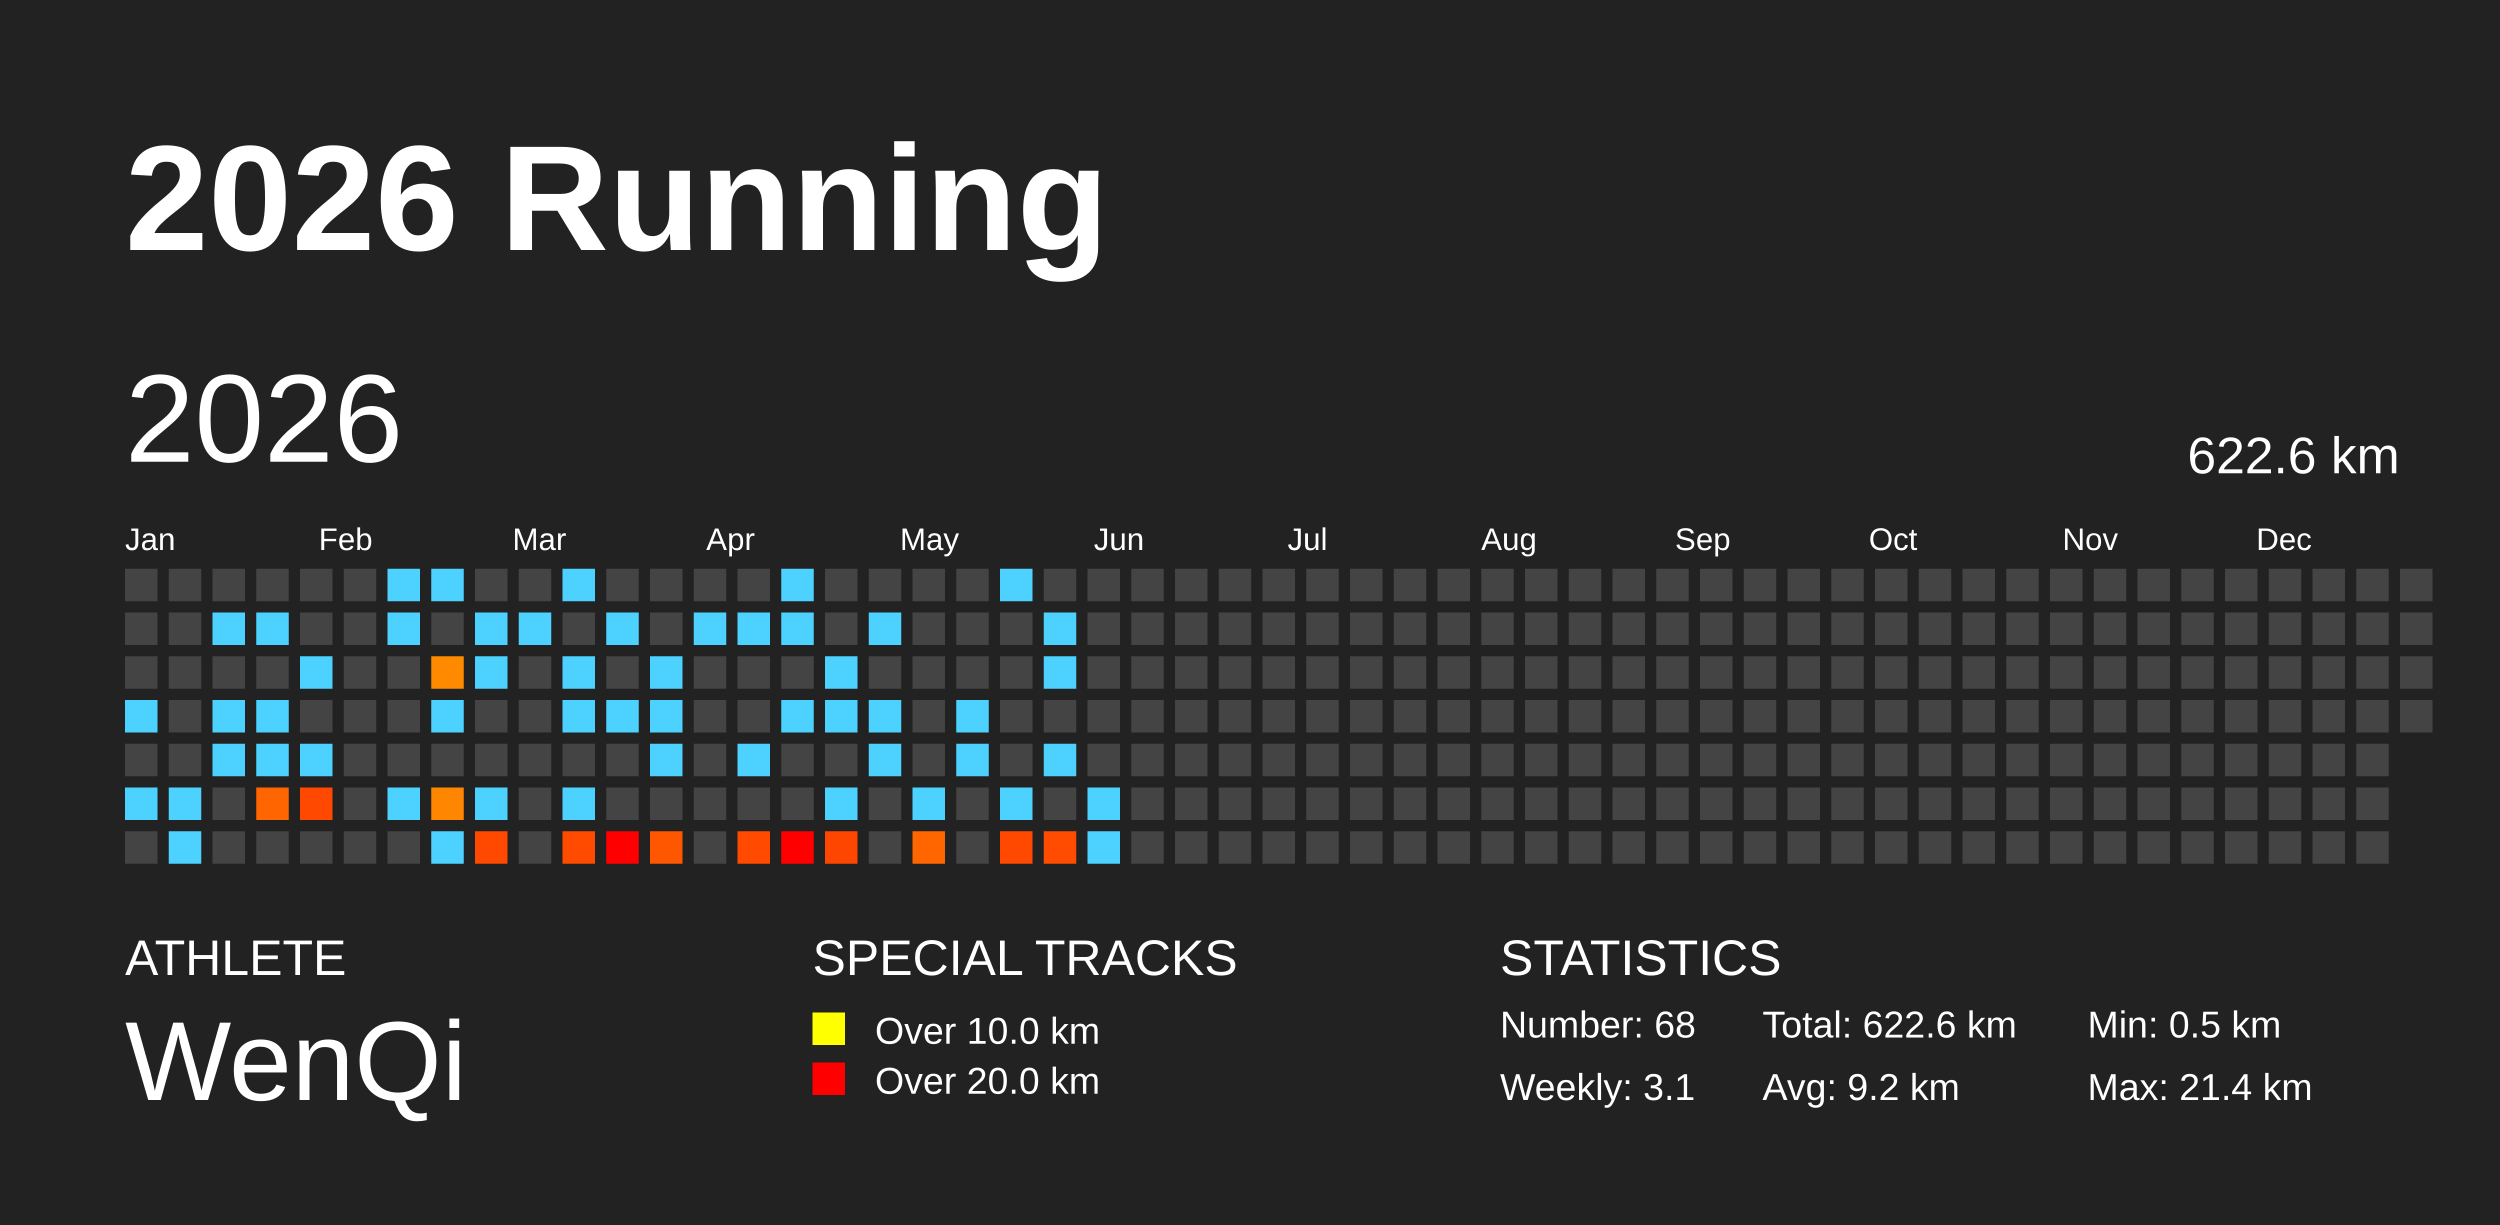
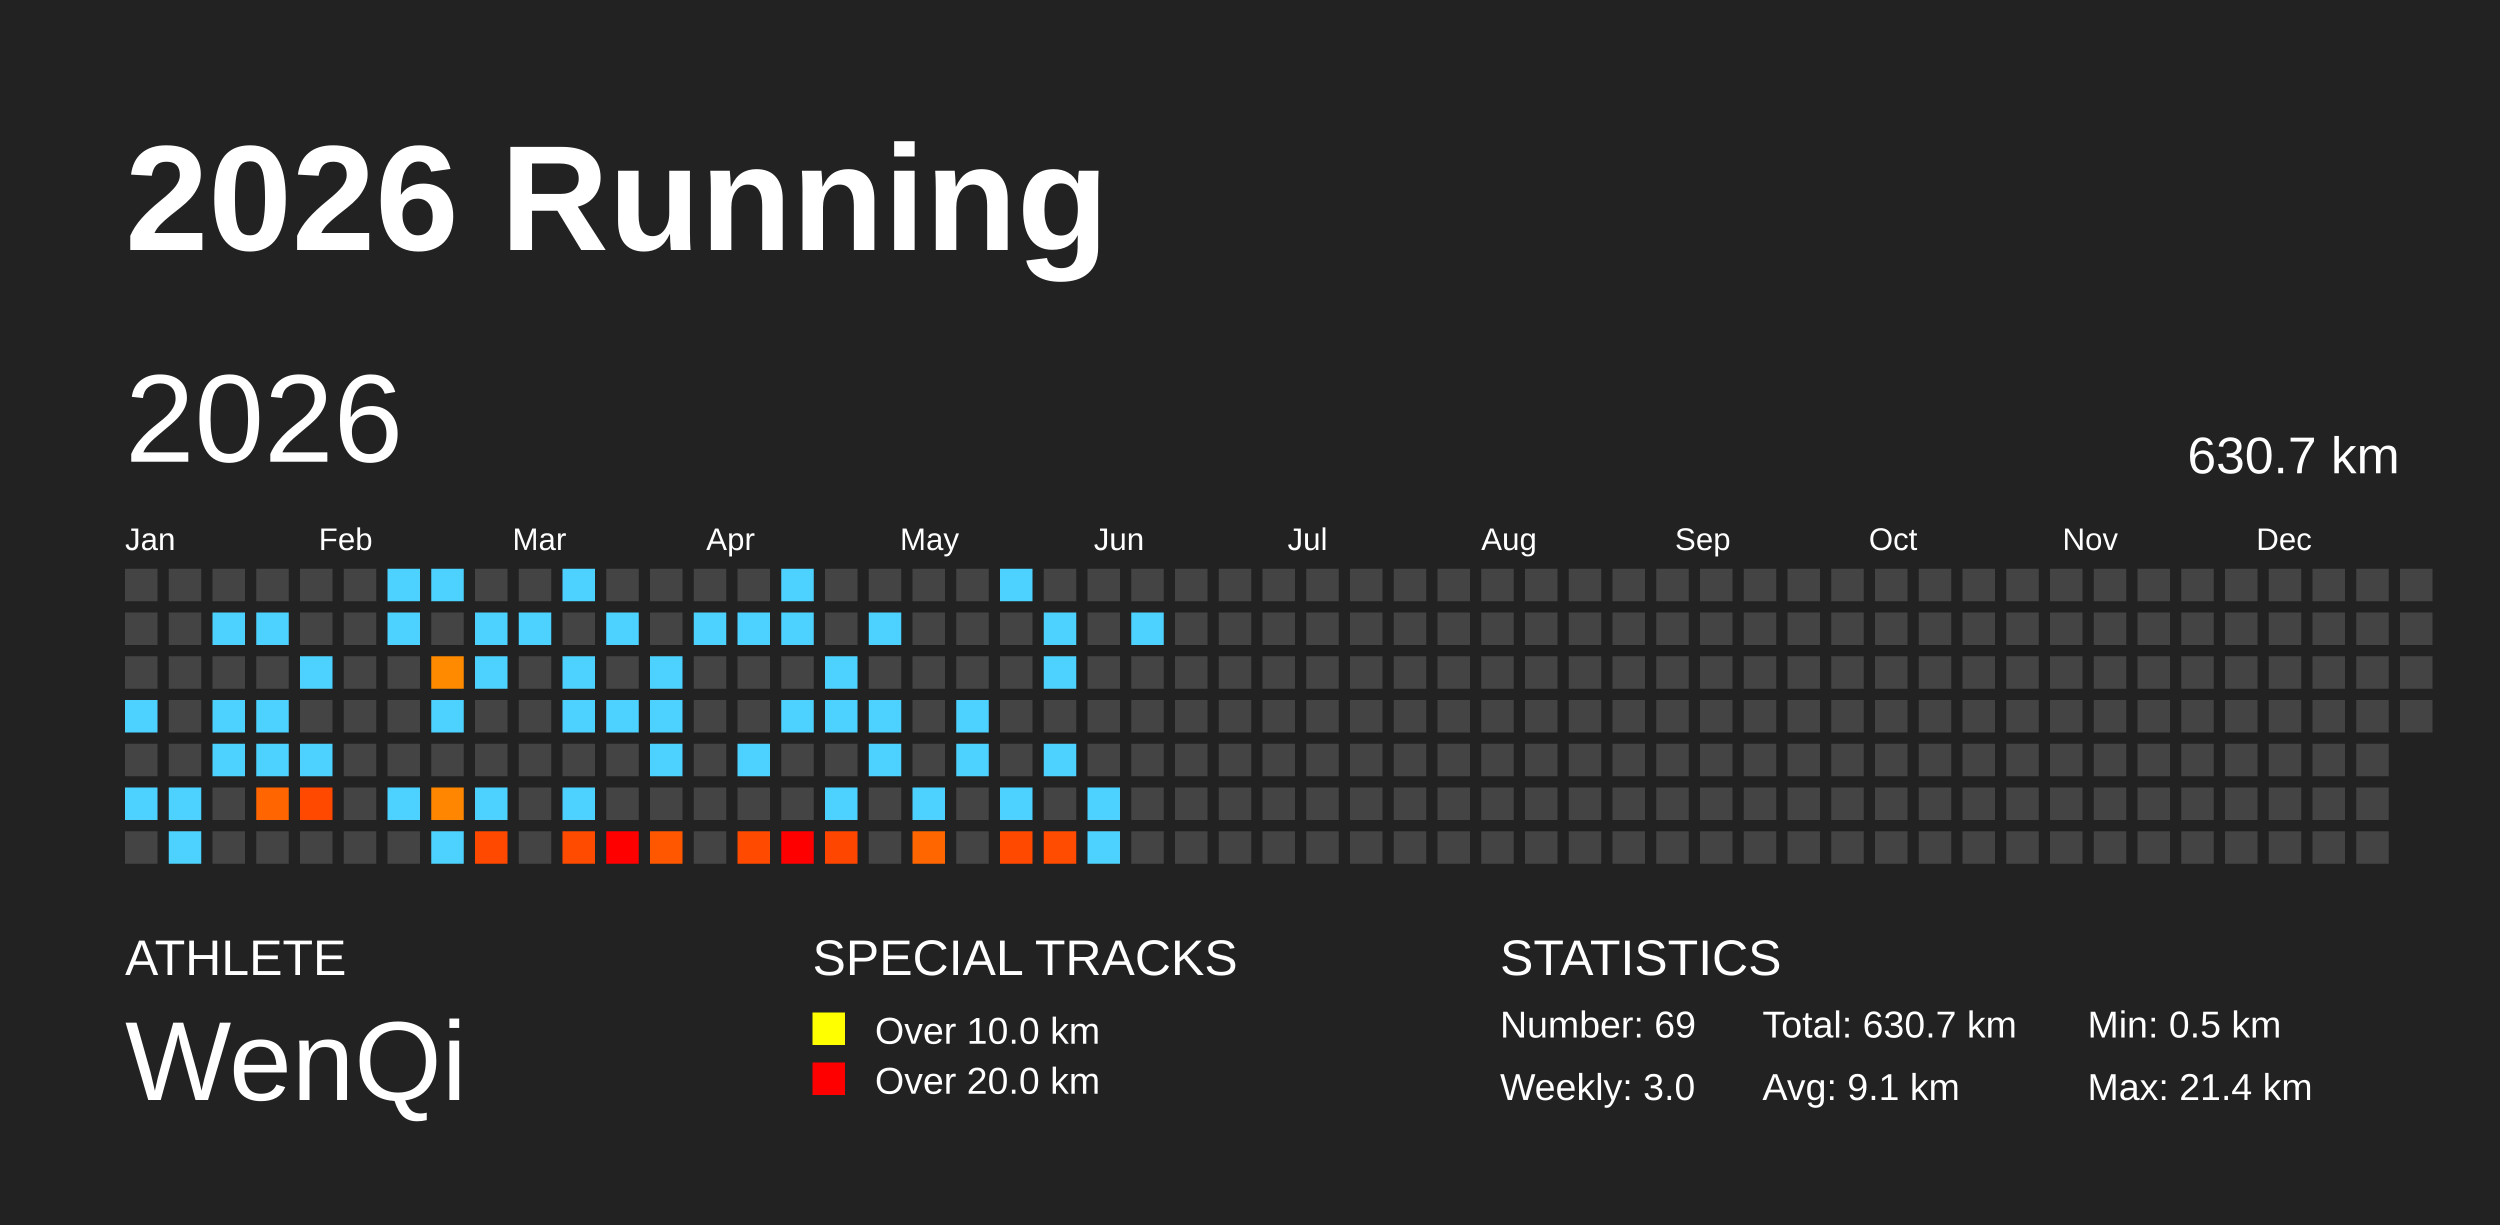
<svg xmlns="http://www.w3.org/2000/svg" baseProfile="full" height="98mm" version="1.1" viewBox="0,0,200,98" width="200mm">
  <defs />
  <rect fill="#222222" height="98" width="200" x="0" y="0" />
  <text fill="#FFFFFF" style="font-size:12px; font-family:Arial; font-weight:bold;" x="10" y="20">2026 Running</text>
  <text fill="#FFFFFF" style="font-size:4px; font-family:Arial" x="10" y="78">ATHLETE</text>
  <text fill="#FFFFFF" style="font-size:9px; font-family:Arial" x="10" y="88">WenQi</text>
  <text fill="#FFFFFF" style="font-size:4px; font-family:Arial" x="65" y="78">SPECIAL TRACKS</text>
  <rect fill="yellow" height="2.6" width="2.6" x="65" y="81" />
  <text fill="#FFFFFF" style="font-size:3px; font-family:Arial" x="70" y="83.5">Over 10.0 km</text>
  <rect fill="red" height="2.6" width="2.6" x="65" y="85" />
  <text fill="#FFFFFF" style="font-size:3px; font-family:Arial" x="70" y="87.5">Over 20.0 km</text>
  <text fill="#FFFFFF" style="font-size:4px; font-family:Arial" x="120" y="78">STATISTICS</text>
-   <text fill="#FFFFFF" style="font-size:3px; font-family:Arial" x="120" y="83">Number: 68</text>
-   <text fill="#FFFFFF" style="font-size:3px; font-family:Arial" x="120" y="88">Weekly: 3.1</text>
-   <text fill="#FFFFFF" style="font-size:3px; font-family:Arial" x="141" y="83">Total: 622.6 km</text>
-   <text fill="#FFFFFF" style="font-size:3px; font-family:Arial" x="141" y="88">Avg: 9.2 km</text>
+   <text fill="#FFFFFF" style="font-size:3px; font-family:Arial" x="120" y="83">Number: 69</text>
+   <text fill="#FFFFFF" style="font-size:3px; font-family:Arial" x="120" y="88">Weekly: 3.0</text>
+   <text fill="#FFFFFF" style="font-size:3px; font-family:Arial" x="141" y="83">Total: 630.7 km</text>
+   <text fill="#FFFFFF" style="font-size:3px; font-family:Arial" x="141" y="88">Avg: 9.1 km</text>
  <text fill="#FFFFFF" style="font-size:3px; font-family:Arial" x="167" y="83">Min: 0.5 km</text>
  <text fill="#FFFFFF" style="font-size:3px; font-family:Arial" x="167" y="88">Max: 21.4 km</text>
  <text dominant-baseline="hanging" fill="#FFFFFF" style="font-size:10.0px; font-family:Arial;" x="10" y="30">2026</text>
-   <text dominant-baseline="hanging" fill="#FFFFFF" style="font-size:4.125px; font-family:Arial;" x="175" y="35">622.6 km</text>
+   <text dominant-baseline="hanging" fill="#FFFFFF" style="font-size:4.125px; font-family:Arial;" x="175" y="35">630.7 km</text>
  <text fill="#FFFFFF" style="font-size:2.5px; font-family:Arial" x="10.0" y="44">Jan</text>
  <text fill="#FFFFFF" style="font-size:2.5px; font-family:Arial" x="25.5" y="44">Feb</text>
  <text fill="#FFFFFF" style="font-size:2.5px; font-family:Arial" x="41.0" y="44">Mar</text>
  <text fill="#FFFFFF" style="font-size:2.5px; font-family:Arial" x="56.5" y="44">Apr</text>
  <text fill="#FFFFFF" style="font-size:2.5px; font-family:Arial" x="72.0" y="44">May</text>
  <text fill="#FFFFFF" style="font-size:2.5px; font-family:Arial" x="87.5" y="44">Jun</text>
  <text fill="#FFFFFF" style="font-size:2.5px; font-family:Arial" x="103.0" y="44">Jul</text>
  <text fill="#FFFFFF" style="font-size:2.5px; font-family:Arial" x="118.5" y="44">Aug</text>
  <text fill="#FFFFFF" style="font-size:2.5px; font-family:Arial" x="134.0" y="44">Sep</text>
  <text fill="#FFFFFF" style="font-size:2.5px; font-family:Arial" x="149.5" y="44">Oct</text>
  <text fill="#FFFFFF" style="font-size:2.5px; font-family:Arial" x="165.0" y="44">Nov</text>
  <text fill="#FFFFFF" style="font-size:2.5px; font-family:Arial" x="180.5" y="44">Dec</text>
  <rect fill="#444444" height="2.6" width="2.6" x="10.0" y="45.5" />
  <rect fill="#444444" height="2.6" width="2.6" x="10.0" y="49.0" />
  <rect fill="#444444" height="2.6" width="2.6" x="10.0" y="52.5" />
  <rect fill="#4dd2ff" height="2.6" width="2.6" x="10.0" y="56.0" />
  <rect fill="#444444" height="2.6" width="2.6" x="10.0" y="59.5" />
  <rect fill="#4dd2ff" height="2.6" width="2.6" x="10.0" y="63.0" />
  <rect fill="#444444" height="2.6" width="2.6" x="10.0" y="66.5" />
  <rect fill="#444444" height="2.6" width="2.6" x="13.5" y="45.5" />
  <rect fill="#444444" height="2.6" width="2.6" x="13.5" y="49.0" />
  <rect fill="#444444" height="2.6" width="2.6" x="13.5" y="52.5" />
  <rect fill="#444444" height="2.6" width="2.6" x="13.5" y="56.0" />
  <rect fill="#444444" height="2.6" width="2.6" x="13.5" y="59.5" />
  <rect fill="#4dd2ff" height="2.6" width="2.6" x="13.5" y="63.0" />
  <rect fill="#4dd2ff" height="2.6" width="2.6" x="13.5" y="66.5" />
  <rect fill="#444444" height="2.6" width="2.6" x="17.0" y="45.5" />
  <rect fill="#4dd2ff" height="2.6" width="2.6" x="17.0" y="49.0" />
  <rect fill="#444444" height="2.6" width="2.6" x="17.0" y="52.5" />
  <rect fill="#4dd2ff" height="2.6" width="2.6" x="17.0" y="56.0" />
  <rect fill="#4dd2ff" height="2.6" width="2.6" x="17.0" y="59.5" />
  <rect fill="#444444" height="2.6" width="2.6" x="17.0" y="63.0" />
  <rect fill="#444444" height="2.6" width="2.6" x="17.0" y="66.5" />
  <rect fill="#444444" height="2.6" width="2.6" x="20.5" y="45.5" />
  <rect fill="#4dd2ff" height="2.6" width="2.6" x="20.5" y="49.0" />
  <rect fill="#444444" height="2.6" width="2.6" x="20.5" y="52.5" />
  <rect fill="#4dd2ff" height="2.6" width="2.6" x="20.5" y="56.0" />
  <rect fill="#4dd2ff" height="2.6" width="2.6" x="20.5" y="59.5" />
  <rect fill="#ff6500" height="2.6" width="2.6" x="20.5" y="63.0" />
  <rect fill="#444444" height="2.6" width="2.6" x="20.5" y="66.5" />
  <rect fill="#444444" height="2.6" width="2.6" x="24.0" y="45.5" />
  <rect fill="#444444" height="2.6" width="2.6" x="24.0" y="49.0" />
  <rect fill="#4dd2ff" height="2.6" width="2.6" x="24.0" y="52.5" />
  <rect fill="#444444" height="2.6" width="2.6" x="24.0" y="56.0" />
  <rect fill="#4dd2ff" height="2.6" width="2.6" x="24.0" y="59.5" />
  <rect fill="#ff4800" height="2.6" width="2.6" x="24.0" y="63.0" />
  <rect fill="#444444" height="2.6" width="2.6" x="24.0" y="66.5" />
  <rect fill="#444444" height="2.6" width="2.6" x="27.5" y="45.5" />
  <rect fill="#444444" height="2.6" width="2.6" x="27.5" y="49.0" />
  <rect fill="#444444" height="2.6" width="2.6" x="27.5" y="52.5" />
  <rect fill="#444444" height="2.6" width="2.6" x="27.5" y="56.0" />
  <rect fill="#444444" height="2.6" width="2.6" x="27.5" y="59.5" />
  <rect fill="#444444" height="2.6" width="2.6" x="27.5" y="63.0" />
  <rect fill="#444444" height="2.6" width="2.6" x="27.5" y="66.5" />
  <rect fill="#4dd2ff" height="2.6" width="2.6" x="31.0" y="45.5" />
  <rect fill="#4dd2ff" height="2.6" width="2.6" x="31.0" y="49.0" />
  <rect fill="#444444" height="2.6" width="2.6" x="31.0" y="52.5" />
  <rect fill="#444444" height="2.6" width="2.6" x="31.0" y="56.0" />
  <rect fill="#444444" height="2.6" width="2.6" x="31.0" y="59.5" />
  <rect fill="#4dd2ff" height="2.6" width="2.6" x="31.0" y="63.0" />
  <rect fill="#444444" height="2.6" width="2.6" x="31.0" y="66.5" />
  <rect fill="#4dd2ff" height="2.6" width="2.6" x="34.5" y="45.5" />
  <rect fill="#444444" height="2.6" width="2.6" x="34.5" y="49.0" />
  <rect fill="#ff8a00" height="2.6" width="2.6" x="34.5" y="52.5" />
  <rect fill="#4dd2ff" height="2.6" width="2.6" x="34.5" y="56.0" />
  <rect fill="#444444" height="2.6" width="2.6" x="34.5" y="59.5" />
  <rect fill="#ff8600" height="2.6" width="2.6" x="34.5" y="63.0" />
  <rect fill="#4dd2ff" height="2.6" width="2.6" x="34.5" y="66.5" />
  <rect fill="#444444" height="2.6" width="2.6" x="38.0" y="45.5" />
  <rect fill="#4dd2ff" height="2.6" width="2.6" x="38.0" y="49.0" />
  <rect fill="#4dd2ff" height="2.6" width="2.6" x="38.0" y="52.5" />
  <rect fill="#444444" height="2.6" width="2.6" x="38.0" y="56.0" />
  <rect fill="#444444" height="2.6" width="2.6" x="38.0" y="59.5" />
  <rect fill="#4dd2ff" height="2.6" width="2.6" x="38.0" y="63.0" />
  <rect fill="#ff4800" height="2.6" width="2.6" x="38.0" y="66.5" />
  <rect fill="#444444" height="2.6" width="2.6" x="41.5" y="45.5" />
  <rect fill="#4dd2ff" height="2.6" width="2.6" x="41.5" y="49.0" />
  <rect fill="#444444" height="2.6" width="2.6" x="41.5" y="52.5" />
  <rect fill="#444444" height="2.6" width="2.6" x="41.5" y="56.0" />
  <rect fill="#444444" height="2.6" width="2.6" x="41.5" y="59.5" />
  <rect fill="#444444" height="2.6" width="2.6" x="41.5" y="63.0" />
  <rect fill="#444444" height="2.6" width="2.6" x="41.5" y="66.5" />
  <rect fill="#4dd2ff" height="2.6" width="2.6" x="45.0" y="45.5" />
  <rect fill="#444444" height="2.6" width="2.6" x="45.0" y="49.0" />
  <rect fill="#4dd2ff" height="2.6" width="2.6" x="45.0" y="52.5" />
  <rect fill="#4dd2ff" height="2.6" width="2.6" x="45.0" y="56.0" />
  <rect fill="#444444" height="2.6" width="2.6" x="45.0" y="59.5" />
  <rect fill="#4dd2ff" height="2.6" width="2.6" x="45.0" y="63.0" />
  <rect fill="#ff4b00" height="2.6" width="2.6" x="45.0" y="66.5" />
  <rect fill="#444444" height="2.6" width="2.6" x="48.5" y="45.5" />
  <rect fill="#4dd2ff" height="2.6" width="2.6" x="48.5" y="49.0" />
  <rect fill="#444444" height="2.6" width="2.6" x="48.5" y="52.5" />
  <rect fill="#4dd2ff" height="2.6" width="2.6" x="48.5" y="56.0" />
  <rect fill="#444444" height="2.6" width="2.6" x="48.5" y="59.5" />
  <rect fill="#444444" height="2.6" width="2.6" x="48.5" y="63.0" />
  <rect fill="red" height="2.6" width="2.6" x="48.5" y="66.5" />
  <rect fill="#444444" height="2.6" width="2.6" x="52.0" y="45.5" />
  <rect fill="#444444" height="2.6" width="2.6" x="52.0" y="49.0" />
  <rect fill="#4dd2ff" height="2.6" width="2.6" x="52.0" y="52.5" />
  <rect fill="#4dd2ff" height="2.6" width="2.6" x="52.0" y="56.0" />
  <rect fill="#4dd2ff" height="2.6" width="2.6" x="52.0" y="59.5" />
  <rect fill="#444444" height="2.6" width="2.6" x="52.0" y="63.0" />
  <rect fill="#ff5700" height="2.6" width="2.6" x="52.0" y="66.5" />
  <rect fill="#444444" height="2.6" width="2.6" x="55.5" y="45.5" />
  <rect fill="#4dd2ff" height="2.6" width="2.6" x="55.5" y="49.0" />
  <rect fill="#444444" height="2.6" width="2.6" x="55.5" y="52.5" />
  <rect fill="#444444" height="2.6" width="2.6" x="55.5" y="56.0" />
  <rect fill="#444444" height="2.6" width="2.6" x="55.5" y="59.5" />
  <rect fill="#444444" height="2.6" width="2.6" x="55.5" y="63.0" />
  <rect fill="#444444" height="2.6" width="2.6" x="55.5" y="66.5" />
  <rect fill="#444444" height="2.6" width="2.6" x="59.0" y="45.5" />
  <rect fill="#4dd2ff" height="2.6" width="2.6" x="59.0" y="49.0" />
  <rect fill="#444444" height="2.6" width="2.6" x="59.0" y="52.5" />
  <rect fill="#444444" height="2.6" width="2.6" x="59.0" y="56.0" />
  <rect fill="#4dd2ff" height="2.6" width="2.6" x="59.0" y="59.5" />
  <rect fill="#444444" height="2.6" width="2.6" x="59.0" y="63.0" />
  <rect fill="#ff4a00" height="2.6" width="2.6" x="59.0" y="66.5" />
  <rect fill="#4dd2ff" height="2.6" width="2.6" x="62.5" y="45.5" />
  <rect fill="#4dd2ff" height="2.6" width="2.6" x="62.5" y="49.0" />
  <rect fill="#444444" height="2.6" width="2.6" x="62.5" y="52.5" />
  <rect fill="#4dd2ff" height="2.6" width="2.6" x="62.5" y="56.0" />
  <rect fill="#444444" height="2.6" width="2.6" x="62.5" y="59.5" />
  <rect fill="#444444" height="2.6" width="2.6" x="62.5" y="63.0" />
  <rect fill="red" height="2.6" width="2.6" x="62.5" y="66.5" />
  <rect fill="#444444" height="2.6" width="2.6" x="66.0" y="45.5" />
  <rect fill="#444444" height="2.6" width="2.6" x="66.0" y="49.0" />
  <rect fill="#4dd2ff" height="2.6" width="2.6" x="66.0" y="52.5" />
  <rect fill="#4dd2ff" height="2.6" width="2.6" x="66.0" y="56.0" />
  <rect fill="#444444" height="2.6" width="2.6" x="66.0" y="59.5" />
  <rect fill="#4dd2ff" height="2.6" width="2.6" x="66.0" y="63.0" />
  <rect fill="#ff4600" height="2.6" width="2.6" x="66.0" y="66.5" />
  <rect fill="#444444" height="2.6" width="2.6" x="69.5" y="45.5" />
  <rect fill="#4dd2ff" height="2.6" width="2.6" x="69.5" y="49.0" />
  <rect fill="#444444" height="2.6" width="2.6" x="69.5" y="52.5" />
  <rect fill="#4dd2ff" height="2.6" width="2.6" x="69.5" y="56.0" />
  <rect fill="#4dd2ff" height="2.6" width="2.6" x="69.5" y="59.5" />
  <rect fill="#444444" height="2.6" width="2.6" x="69.5" y="63.0" />
  <rect fill="#444444" height="2.6" width="2.6" x="69.5" y="66.5" />
  <rect fill="#444444" height="2.6" width="2.6" x="73.0" y="45.5" />
  <rect fill="#444444" height="2.6" width="2.6" x="73.0" y="49.0" />
  <rect fill="#444444" height="2.6" width="2.6" x="73.0" y="52.5" />
  <rect fill="#444444" height="2.6" width="2.6" x="73.0" y="56.0" />
  <rect fill="#444444" height="2.6" width="2.6" x="73.0" y="59.5" />
  <rect fill="#4dd2ff" height="2.6" width="2.6" x="73.0" y="63.0" />
  <rect fill="#ff6600" height="2.6" width="2.6" x="73.0" y="66.5" />
  <rect fill="#444444" height="2.6" width="2.6" x="76.5" y="45.5" />
  <rect fill="#444444" height="2.6" width="2.6" x="76.5" y="49.0" />
  <rect fill="#444444" height="2.6" width="2.6" x="76.5" y="52.5" />
  <rect fill="#4dd2ff" height="2.6" width="2.6" x="76.5" y="56.0" />
  <rect fill="#4dd2ff" height="2.6" width="2.6" x="76.5" y="59.5" />
  <rect fill="#444444" height="2.6" width="2.6" x="76.5" y="63.0" />
  <rect fill="#444444" height="2.6" width="2.6" x="76.5" y="66.5" />
  <rect fill="#4dd2ff" height="2.6" width="2.6" x="80.0" y="45.5" />
  <rect fill="#444444" height="2.6" width="2.6" x="80.0" y="49.0" />
  <rect fill="#444444" height="2.6" width="2.6" x="80.0" y="52.5" />
  <rect fill="#444444" height="2.6" width="2.6" x="80.0" y="56.0" />
  <rect fill="#444444" height="2.6" width="2.6" x="80.0" y="59.5" />
  <rect fill="#4dd2ff" height="2.6" width="2.6" x="80.0" y="63.0" />
  <rect fill="#ff4900" height="2.6" width="2.6" x="80.0" y="66.5" />
  <rect fill="#444444" height="2.6" width="2.6" x="83.5" y="45.5" />
  <rect fill="#4dd2ff" height="2.6" width="2.6" x="83.5" y="49.0" />
  <rect fill="#4dd2ff" height="2.6" width="2.6" x="83.5" y="52.5" />
  <rect fill="#444444" height="2.6" width="2.6" x="83.5" y="56.0" />
  <rect fill="#4dd2ff" height="2.6" width="2.6" x="83.5" y="59.5" />
  <rect fill="#444444" height="2.6" width="2.6" x="83.5" y="63.0" />
  <rect fill="#ff4c00" height="2.6" width="2.6" x="83.5" y="66.5" />
  <rect fill="#444444" height="2.6" width="2.6" x="87.0" y="45.5" />
  <rect fill="#444444" height="2.6" width="2.6" x="87.0" y="49.0" />
  <rect fill="#444444" height="2.6" width="2.6" x="87.0" y="52.5" />
  <rect fill="#444444" height="2.6" width="2.6" x="87.0" y="56.0" />
  <rect fill="#444444" height="2.6" width="2.6" x="87.0" y="59.5" />
  <rect fill="#4dd2ff" height="2.6" width="2.6" x="87.0" y="63.0" />
  <rect fill="#4dd2ff" height="2.6" width="2.6" x="87.0" y="66.5" />
  <rect fill="#444444" height="2.6" width="2.6" x="90.5" y="45.5" />
-   <rect fill="#444444" height="2.6" width="2.6" x="90.5" y="49.0" />
+   <rect fill="#4dd2ff" height="2.6" width="2.6" x="90.5" y="49.0" />
  <rect fill="#444444" height="2.6" width="2.6" x="90.5" y="52.5" />
  <rect fill="#444444" height="2.6" width="2.6" x="90.5" y="56.0" />
  <rect fill="#444444" height="2.6" width="2.6" x="90.5" y="59.5" />
  <rect fill="#444444" height="2.6" width="2.6" x="90.5" y="63.0" />
  <rect fill="#444444" height="2.6" width="2.6" x="90.5" y="66.5" />
  <rect fill="#444444" height="2.6" width="2.6" x="94.0" y="45.5" />
  <rect fill="#444444" height="2.6" width="2.6" x="94.0" y="49.0" />
  <rect fill="#444444" height="2.6" width="2.6" x="94.0" y="52.5" />
  <rect fill="#444444" height="2.6" width="2.6" x="94.0" y="56.0" />
  <rect fill="#444444" height="2.6" width="2.6" x="94.0" y="59.5" />
  <rect fill="#444444" height="2.6" width="2.6" x="94.0" y="63.0" />
  <rect fill="#444444" height="2.6" width="2.6" x="94.0" y="66.5" />
  <rect fill="#444444" height="2.6" width="2.6" x="97.5" y="45.5" />
  <rect fill="#444444" height="2.6" width="2.6" x="97.5" y="49.0" />
  <rect fill="#444444" height="2.6" width="2.6" x="97.5" y="52.5" />
  <rect fill="#444444" height="2.6" width="2.6" x="97.5" y="56.0" />
  <rect fill="#444444" height="2.6" width="2.6" x="97.5" y="59.5" />
  <rect fill="#444444" height="2.6" width="2.6" x="97.5" y="63.0" />
  <rect fill="#444444" height="2.6" width="2.6" x="97.5" y="66.5" />
  <rect fill="#444444" height="2.6" width="2.6" x="101.0" y="45.5" />
  <rect fill="#444444" height="2.6" width="2.6" x="101.0" y="49.0" />
  <rect fill="#444444" height="2.6" width="2.6" x="101.0" y="52.5" />
  <rect fill="#444444" height="2.6" width="2.6" x="101.0" y="56.0" />
  <rect fill="#444444" height="2.6" width="2.6" x="101.0" y="59.5" />
  <rect fill="#444444" height="2.6" width="2.6" x="101.0" y="63.0" />
  <rect fill="#444444" height="2.6" width="2.6" x="101.0" y="66.5" />
  <rect fill="#444444" height="2.6" width="2.6" x="104.5" y="45.5" />
  <rect fill="#444444" height="2.6" width="2.6" x="104.5" y="49.0" />
  <rect fill="#444444" height="2.6" width="2.6" x="104.5" y="52.5" />
  <rect fill="#444444" height="2.6" width="2.6" x="104.5" y="56.0" />
  <rect fill="#444444" height="2.6" width="2.6" x="104.5" y="59.5" />
  <rect fill="#444444" height="2.6" width="2.6" x="104.5" y="63.0" />
  <rect fill="#444444" height="2.6" width="2.6" x="104.5" y="66.5" />
  <rect fill="#444444" height="2.6" width="2.6" x="108.0" y="45.5" />
  <rect fill="#444444" height="2.6" width="2.6" x="108.0" y="49.0" />
  <rect fill="#444444" height="2.6" width="2.6" x="108.0" y="52.5" />
  <rect fill="#444444" height="2.6" width="2.6" x="108.0" y="56.0" />
  <rect fill="#444444" height="2.6" width="2.6" x="108.0" y="59.5" />
  <rect fill="#444444" height="2.6" width="2.6" x="108.0" y="63.0" />
  <rect fill="#444444" height="2.6" width="2.6" x="108.0" y="66.5" />
  <rect fill="#444444" height="2.6" width="2.6" x="111.5" y="45.5" />
  <rect fill="#444444" height="2.6" width="2.6" x="111.5" y="49.0" />
  <rect fill="#444444" height="2.6" width="2.6" x="111.5" y="52.5" />
  <rect fill="#444444" height="2.6" width="2.6" x="111.5" y="56.0" />
  <rect fill="#444444" height="2.6" width="2.6" x="111.5" y="59.5" />
  <rect fill="#444444" height="2.6" width="2.6" x="111.5" y="63.0" />
  <rect fill="#444444" height="2.6" width="2.6" x="111.5" y="66.5" />
  <rect fill="#444444" height="2.6" width="2.6" x="115.0" y="45.5" />
  <rect fill="#444444" height="2.6" width="2.6" x="115.0" y="49.0" />
  <rect fill="#444444" height="2.6" width="2.6" x="115.0" y="52.5" />
  <rect fill="#444444" height="2.6" width="2.6" x="115.0" y="56.0" />
  <rect fill="#444444" height="2.6" width="2.6" x="115.0" y="59.5" />
  <rect fill="#444444" height="2.6" width="2.6" x="115.0" y="63.0" />
  <rect fill="#444444" height="2.6" width="2.6" x="115.0" y="66.5" />
  <rect fill="#444444" height="2.6" width="2.6" x="118.5" y="45.5" />
  <rect fill="#444444" height="2.6" width="2.6" x="118.5" y="49.0" />
  <rect fill="#444444" height="2.6" width="2.6" x="118.5" y="52.5" />
  <rect fill="#444444" height="2.6" width="2.6" x="118.5" y="56.0" />
  <rect fill="#444444" height="2.6" width="2.6" x="118.5" y="59.5" />
  <rect fill="#444444" height="2.6" width="2.6" x="118.5" y="63.0" />
  <rect fill="#444444" height="2.6" width="2.6" x="118.5" y="66.5" />
  <rect fill="#444444" height="2.6" width="2.6" x="122.0" y="45.5" />
  <rect fill="#444444" height="2.6" width="2.6" x="122.0" y="49.0" />
  <rect fill="#444444" height="2.6" width="2.6" x="122.0" y="52.5" />
  <rect fill="#444444" height="2.6" width="2.6" x="122.0" y="56.0" />
  <rect fill="#444444" height="2.6" width="2.6" x="122.0" y="59.5" />
  <rect fill="#444444" height="2.6" width="2.6" x="122.0" y="63.0" />
  <rect fill="#444444" height="2.6" width="2.6" x="122.0" y="66.5" />
  <rect fill="#444444" height="2.6" width="2.6" x="125.5" y="45.5" />
  <rect fill="#444444" height="2.6" width="2.6" x="125.5" y="49.0" />
  <rect fill="#444444" height="2.6" width="2.6" x="125.5" y="52.5" />
  <rect fill="#444444" height="2.6" width="2.6" x="125.5" y="56.0" />
  <rect fill="#444444" height="2.6" width="2.6" x="125.5" y="59.5" />
  <rect fill="#444444" height="2.6" width="2.6" x="125.5" y="63.0" />
  <rect fill="#444444" height="2.6" width="2.6" x="125.5" y="66.5" />
  <rect fill="#444444" height="2.6" width="2.6" x="129.0" y="45.5" />
  <rect fill="#444444" height="2.6" width="2.6" x="129.0" y="49.0" />
  <rect fill="#444444" height="2.6" width="2.6" x="129.0" y="52.5" />
  <rect fill="#444444" height="2.6" width="2.6" x="129.0" y="56.0" />
  <rect fill="#444444" height="2.6" width="2.6" x="129.0" y="59.5" />
  <rect fill="#444444" height="2.6" width="2.6" x="129.0" y="63.0" />
  <rect fill="#444444" height="2.6" width="2.6" x="129.0" y="66.5" />
  <rect fill="#444444" height="2.6" width="2.6" x="132.5" y="45.5" />
  <rect fill="#444444" height="2.6" width="2.6" x="132.5" y="49.0" />
  <rect fill="#444444" height="2.6" width="2.6" x="132.5" y="52.5" />
  <rect fill="#444444" height="2.6" width="2.6" x="132.5" y="56.0" />
  <rect fill="#444444" height="2.6" width="2.6" x="132.5" y="59.5" />
  <rect fill="#444444" height="2.6" width="2.6" x="132.5" y="63.0" />
  <rect fill="#444444" height="2.6" width="2.6" x="132.5" y="66.5" />
  <rect fill="#444444" height="2.6" width="2.6" x="136.0" y="45.5" />
  <rect fill="#444444" height="2.6" width="2.6" x="136.0" y="49.0" />
  <rect fill="#444444" height="2.6" width="2.6" x="136.0" y="52.5" />
  <rect fill="#444444" height="2.6" width="2.6" x="136.0" y="56.0" />
  <rect fill="#444444" height="2.6" width="2.6" x="136.0" y="59.5" />
  <rect fill="#444444" height="2.6" width="2.6" x="136.0" y="63.0" />
  <rect fill="#444444" height="2.6" width="2.6" x="136.0" y="66.5" />
  <rect fill="#444444" height="2.6" width="2.6" x="139.5" y="45.5" />
  <rect fill="#444444" height="2.6" width="2.6" x="139.5" y="49.0" />
  <rect fill="#444444" height="2.6" width="2.6" x="139.5" y="52.5" />
  <rect fill="#444444" height="2.6" width="2.6" x="139.5" y="56.0" />
  <rect fill="#444444" height="2.6" width="2.6" x="139.5" y="59.5" />
  <rect fill="#444444" height="2.6" width="2.6" x="139.5" y="63.0" />
  <rect fill="#444444" height="2.6" width="2.6" x="139.5" y="66.5" />
  <rect fill="#444444" height="2.6" width="2.6" x="143.0" y="45.5" />
  <rect fill="#444444" height="2.6" width="2.6" x="143.0" y="49.0" />
  <rect fill="#444444" height="2.6" width="2.6" x="143.0" y="52.5" />
  <rect fill="#444444" height="2.6" width="2.6" x="143.0" y="56.0" />
  <rect fill="#444444" height="2.6" width="2.6" x="143.0" y="59.5" />
  <rect fill="#444444" height="2.6" width="2.6" x="143.0" y="63.0" />
  <rect fill="#444444" height="2.6" width="2.6" x="143.0" y="66.5" />
  <rect fill="#444444" height="2.6" width="2.6" x="146.5" y="45.5" />
  <rect fill="#444444" height="2.6" width="2.6" x="146.5" y="49.0" />
  <rect fill="#444444" height="2.6" width="2.6" x="146.5" y="52.5" />
  <rect fill="#444444" height="2.6" width="2.6" x="146.5" y="56.0" />
  <rect fill="#444444" height="2.6" width="2.6" x="146.5" y="59.5" />
  <rect fill="#444444" height="2.6" width="2.6" x="146.5" y="63.0" />
  <rect fill="#444444" height="2.6" width="2.6" x="146.5" y="66.5" />
  <rect fill="#444444" height="2.6" width="2.6" x="150.0" y="45.5" />
  <rect fill="#444444" height="2.6" width="2.6" x="150.0" y="49.0" />
  <rect fill="#444444" height="2.6" width="2.6" x="150.0" y="52.5" />
  <rect fill="#444444" height="2.6" width="2.6" x="150.0" y="56.0" />
  <rect fill="#444444" height="2.6" width="2.6" x="150.0" y="59.5" />
  <rect fill="#444444" height="2.6" width="2.6" x="150.0" y="63.0" />
  <rect fill="#444444" height="2.6" width="2.6" x="150.0" y="66.5" />
  <rect fill="#444444" height="2.6" width="2.6" x="153.5" y="45.5" />
  <rect fill="#444444" height="2.6" width="2.6" x="153.5" y="49.0" />
  <rect fill="#444444" height="2.6" width="2.6" x="153.5" y="52.5" />
  <rect fill="#444444" height="2.6" width="2.6" x="153.5" y="56.0" />
  <rect fill="#444444" height="2.6" width="2.6" x="153.5" y="59.5" />
  <rect fill="#444444" height="2.6" width="2.6" x="153.5" y="63.0" />
  <rect fill="#444444" height="2.6" width="2.6" x="153.5" y="66.5" />
  <rect fill="#444444" height="2.6" width="2.6" x="157.0" y="45.5" />
  <rect fill="#444444" height="2.6" width="2.6" x="157.0" y="49.0" />
  <rect fill="#444444" height="2.6" width="2.6" x="157.0" y="52.5" />
  <rect fill="#444444" height="2.6" width="2.6" x="157.0" y="56.0" />
  <rect fill="#444444" height="2.6" width="2.6" x="157.0" y="59.5" />
  <rect fill="#444444" height="2.6" width="2.6" x="157.0" y="63.0" />
  <rect fill="#444444" height="2.6" width="2.6" x="157.0" y="66.5" />
  <rect fill="#444444" height="2.6" width="2.6" x="160.5" y="45.5" />
  <rect fill="#444444" height="2.6" width="2.6" x="160.5" y="49.0" />
  <rect fill="#444444" height="2.6" width="2.6" x="160.5" y="52.5" />
  <rect fill="#444444" height="2.6" width="2.6" x="160.5" y="56.0" />
  <rect fill="#444444" height="2.6" width="2.6" x="160.5" y="59.5" />
  <rect fill="#444444" height="2.6" width="2.6" x="160.5" y="63.0" />
  <rect fill="#444444" height="2.6" width="2.6" x="160.5" y="66.5" />
  <rect fill="#444444" height="2.6" width="2.6" x="164.0" y="45.5" />
  <rect fill="#444444" height="2.6" width="2.6" x="164.0" y="49.0" />
  <rect fill="#444444" height="2.6" width="2.6" x="164.0" y="52.5" />
  <rect fill="#444444" height="2.6" width="2.6" x="164.0" y="56.0" />
  <rect fill="#444444" height="2.6" width="2.6" x="164.0" y="59.5" />
  <rect fill="#444444" height="2.6" width="2.6" x="164.0" y="63.0" />
  <rect fill="#444444" height="2.6" width="2.6" x="164.0" y="66.5" />
  <rect fill="#444444" height="2.6" width="2.6" x="167.5" y="45.5" />
  <rect fill="#444444" height="2.6" width="2.6" x="167.5" y="49.0" />
  <rect fill="#444444" height="2.6" width="2.6" x="167.5" y="52.5" />
  <rect fill="#444444" height="2.6" width="2.6" x="167.5" y="56.0" />
  <rect fill="#444444" height="2.6" width="2.6" x="167.5" y="59.5" />
  <rect fill="#444444" height="2.6" width="2.6" x="167.5" y="63.0" />
  <rect fill="#444444" height="2.6" width="2.6" x="167.5" y="66.5" />
  <rect fill="#444444" height="2.6" width="2.6" x="171.0" y="45.5" />
  <rect fill="#444444" height="2.6" width="2.6" x="171.0" y="49.0" />
  <rect fill="#444444" height="2.6" width="2.6" x="171.0" y="52.5" />
  <rect fill="#444444" height="2.6" width="2.6" x="171.0" y="56.0" />
  <rect fill="#444444" height="2.6" width="2.6" x="171.0" y="59.5" />
  <rect fill="#444444" height="2.6" width="2.6" x="171.0" y="63.0" />
  <rect fill="#444444" height="2.6" width="2.6" x="171.0" y="66.5" />
  <rect fill="#444444" height="2.6" width="2.6" x="174.5" y="45.5" />
  <rect fill="#444444" height="2.6" width="2.6" x="174.5" y="49.0" />
  <rect fill="#444444" height="2.6" width="2.6" x="174.5" y="52.5" />
  <rect fill="#444444" height="2.6" width="2.6" x="174.5" y="56.0" />
  <rect fill="#444444" height="2.6" width="2.6" x="174.5" y="59.5" />
  <rect fill="#444444" height="2.6" width="2.6" x="174.5" y="63.0" />
  <rect fill="#444444" height="2.6" width="2.6" x="174.5" y="66.5" />
  <rect fill="#444444" height="2.6" width="2.6" x="178.0" y="45.5" />
  <rect fill="#444444" height="2.6" width="2.6" x="178.0" y="49.0" />
  <rect fill="#444444" height="2.6" width="2.6" x="178.0" y="52.5" />
  <rect fill="#444444" height="2.6" width="2.6" x="178.0" y="56.0" />
  <rect fill="#444444" height="2.6" width="2.6" x="178.0" y="59.5" />
  <rect fill="#444444" height="2.6" width="2.6" x="178.0" y="63.0" />
  <rect fill="#444444" height="2.6" width="2.6" x="178.0" y="66.5" />
  <rect fill="#444444" height="2.6" width="2.6" x="181.5" y="45.5" />
  <rect fill="#444444" height="2.6" width="2.6" x="181.5" y="49.0" />
  <rect fill="#444444" height="2.6" width="2.6" x="181.5" y="52.5" />
  <rect fill="#444444" height="2.6" width="2.6" x="181.5" y="56.0" />
  <rect fill="#444444" height="2.6" width="2.6" x="181.5" y="59.5" />
  <rect fill="#444444" height="2.6" width="2.6" x="181.5" y="63.0" />
  <rect fill="#444444" height="2.6" width="2.6" x="181.5" y="66.5" />
  <rect fill="#444444" height="2.6" width="2.6" x="185.0" y="45.5" />
  <rect fill="#444444" height="2.6" width="2.6" x="185.0" y="49.0" />
  <rect fill="#444444" height="2.6" width="2.6" x="185.0" y="52.5" />
  <rect fill="#444444" height="2.6" width="2.6" x="185.0" y="56.0" />
  <rect fill="#444444" height="2.6" width="2.6" x="185.0" y="59.5" />
  <rect fill="#444444" height="2.6" width="2.6" x="185.0" y="63.0" />
  <rect fill="#444444" height="2.6" width="2.6" x="185.0" y="66.5" />
  <rect fill="#444444" height="2.6" width="2.6" x="188.5" y="45.5" />
  <rect fill="#444444" height="2.6" width="2.6" x="188.5" y="49.0" />
  <rect fill="#444444" height="2.6" width="2.6" x="188.5" y="52.5" />
  <rect fill="#444444" height="2.6" width="2.6" x="188.5" y="56.0" />
  <rect fill="#444444" height="2.6" width="2.6" x="188.5" y="59.5" />
  <rect fill="#444444" height="2.6" width="2.6" x="188.5" y="63.0" />
  <rect fill="#444444" height="2.6" width="2.6" x="188.5" y="66.5" />
  <rect fill="#444444" height="2.6" width="2.6" x="192.0" y="45.5" />
  <rect fill="#444444" height="2.6" width="2.6" x="192.0" y="49.0" />
  <rect fill="#444444" height="2.6" width="2.6" x="192.0" y="52.5" />
  <rect fill="#444444" height="2.6" width="2.6" x="192.0" y="56.0" />
</svg>
